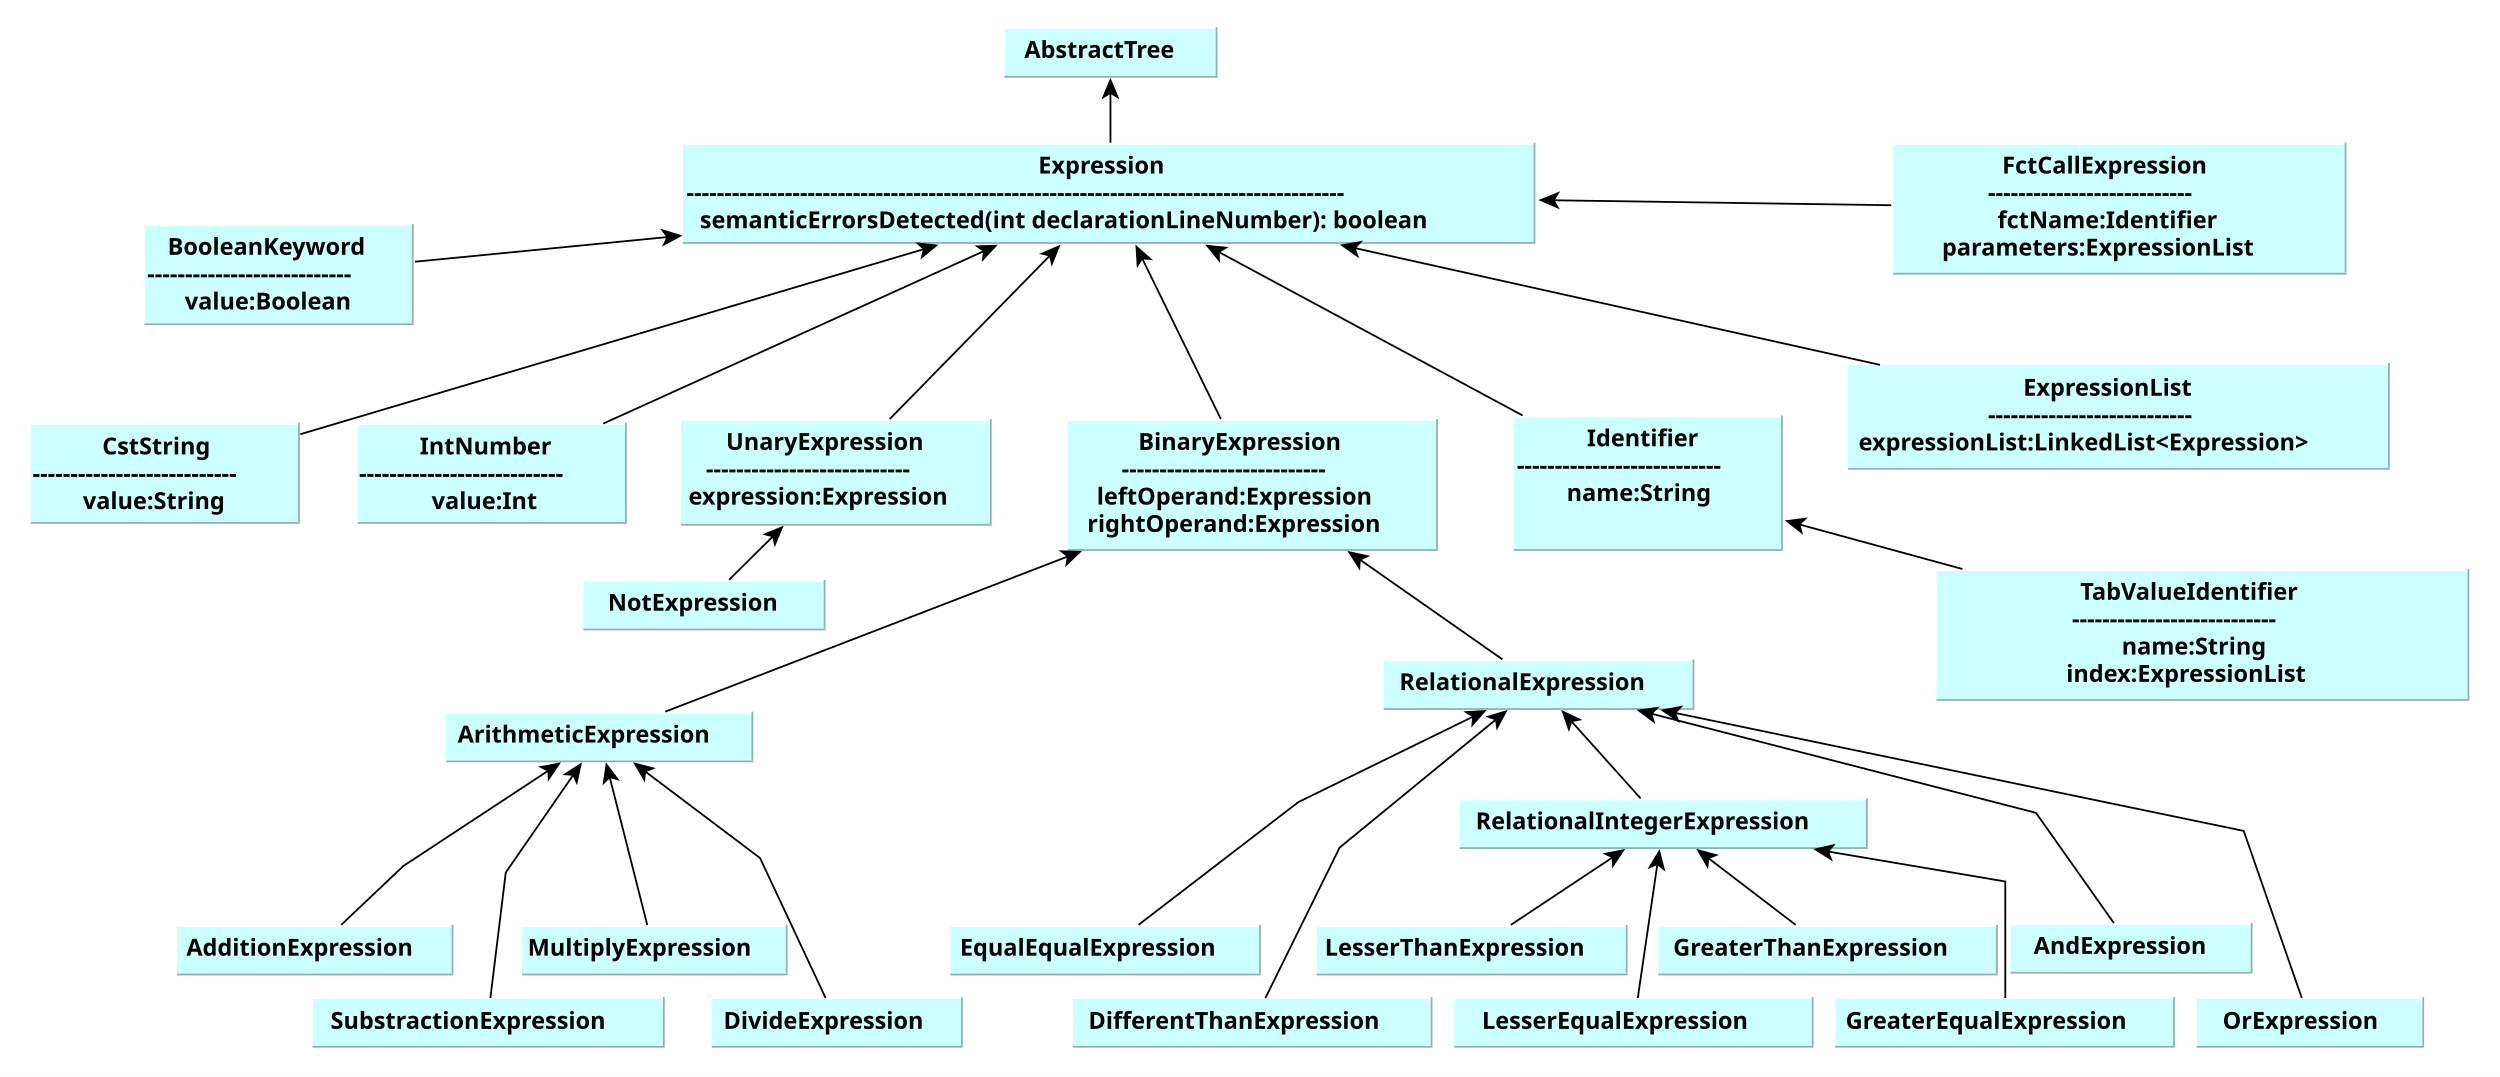
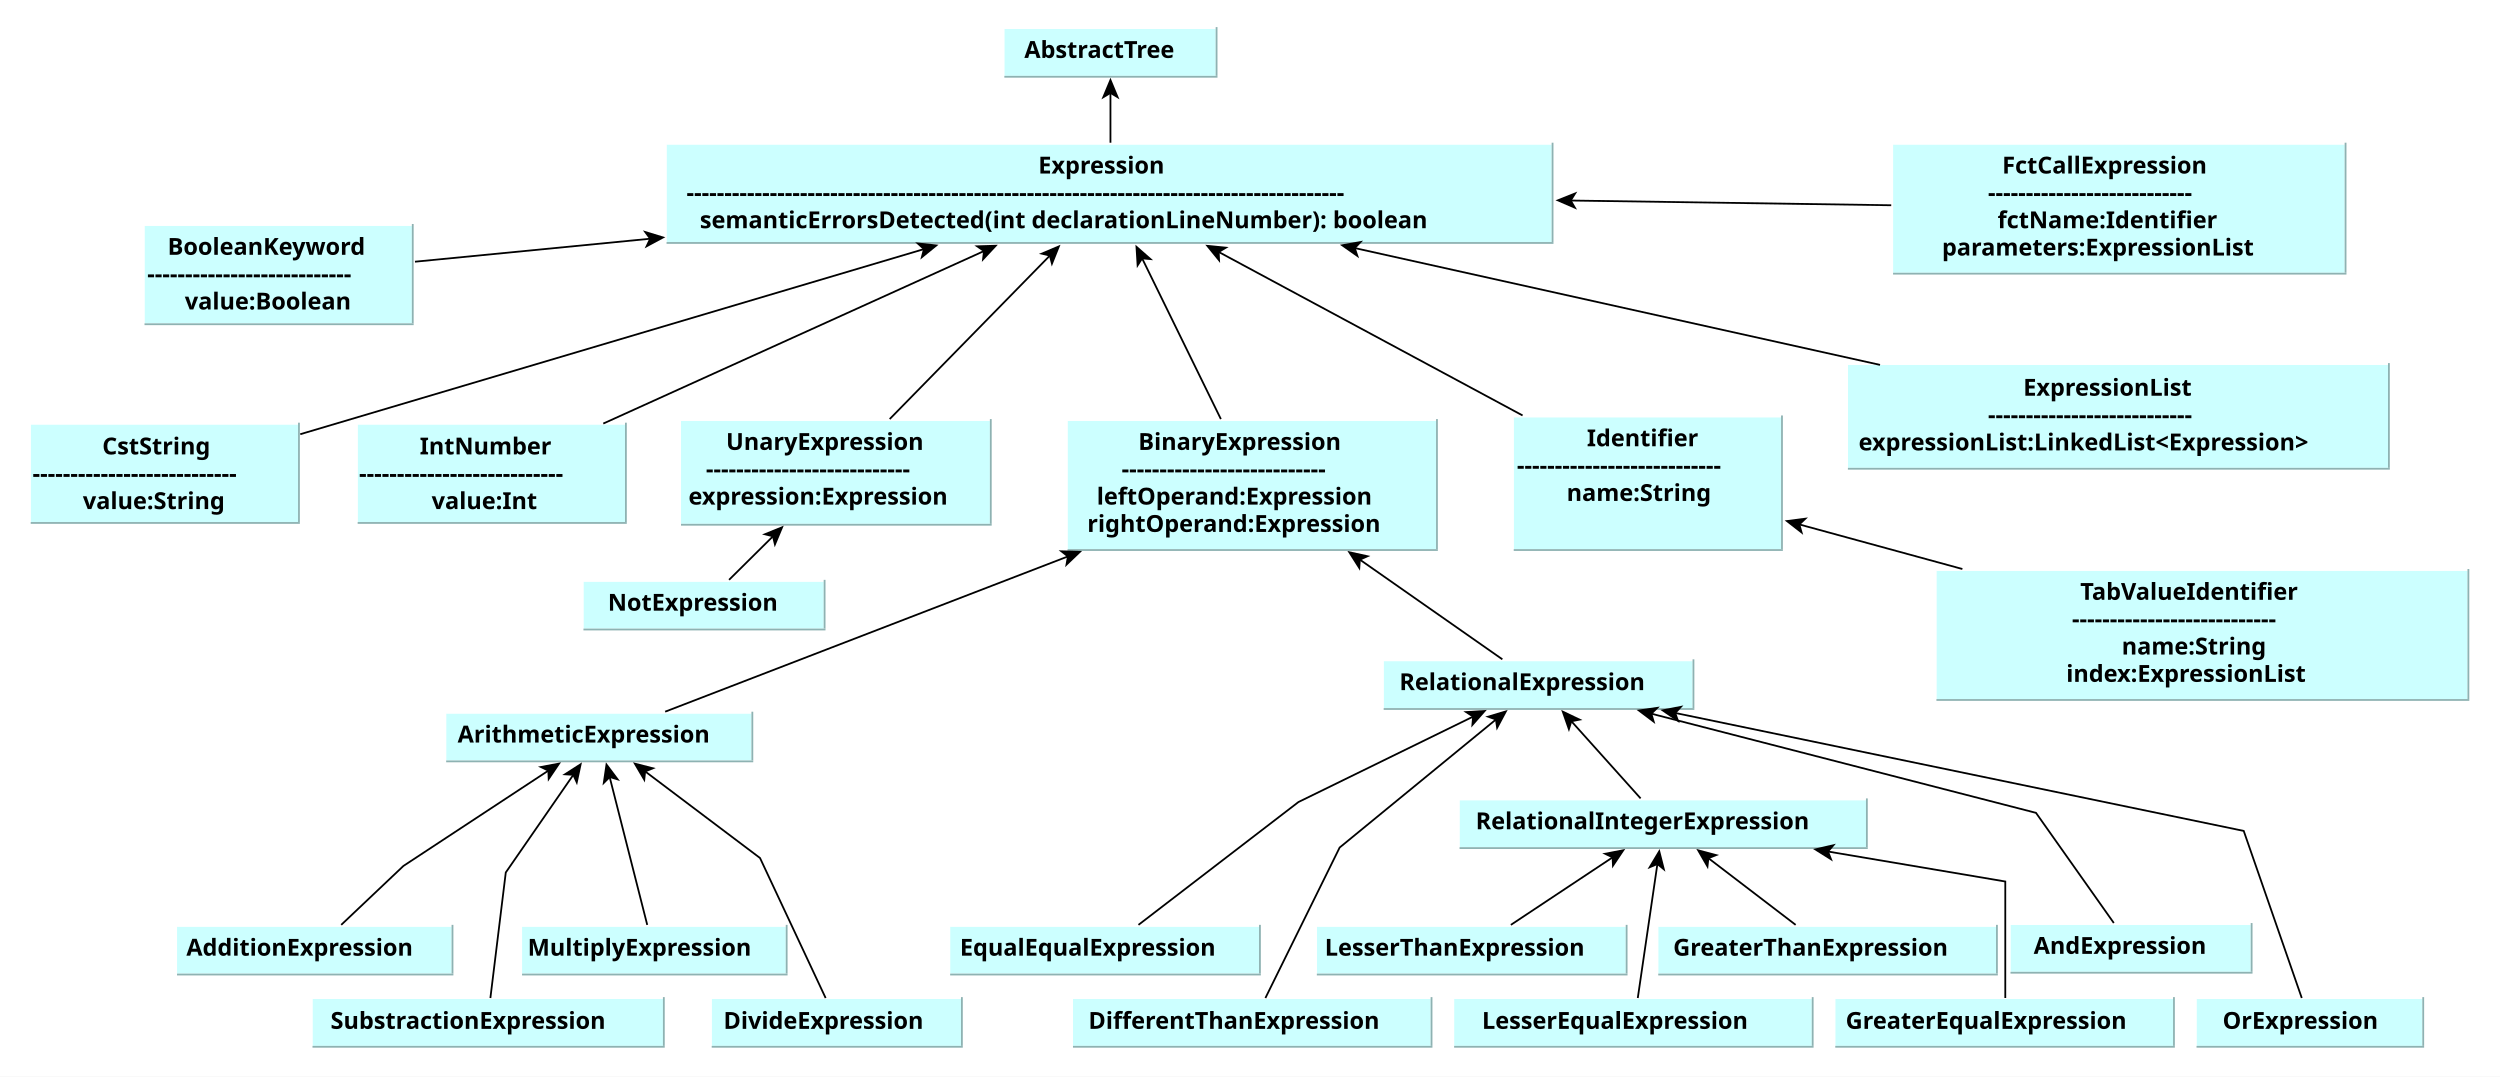
<svg xmlns="http://www.w3.org/2000/svg" fill-opacity="1" color-rendering="auto" color-interpolation="auto" text-rendering="auto" stroke="black" stroke-linecap="square" width="1384" stroke-miterlimit="10" shape-rendering="auto" stroke-opacity="1" fill="black" stroke-dasharray="none" font-weight="normal" stroke-width="1" height="596" font-family="'Dialog'" font-style="normal" stroke-linejoin="miter" font-size="12px" stroke-dashoffset="0" image-rendering="auto">
  <defs id="genericDefs" />
  <g>
    <defs id="defs1">
      <clipPath clipPathUnits="userSpaceOnUse" id="clipPath1">
        <path d="M0 0 L1384 0 L1384 596 L0 596 L0 0 Z" />
      </clipPath>
      <clipPath clipPathUnits="userSpaceOnUse" id="clipPath2">
        <path d="M-355 54 L1029 54 L1029 650 L-355 650 L-355 54 Z" />
      </clipPath>
      <clipPath clipPathUnits="userSpaceOnUse" id="clipPath3">
        <path d="M200 69 L200 97 L319 97 L319 69 Z" />
      </clipPath>
      <clipPath clipPathUnits="userSpaceOnUse" id="clipPath4">
-         <path d="M22 133 L22 189 L495 189 L495 133 Z" />
+         <path d="M13 133 L13 189 L505 189 L505 133 Z" />
      </clipPath>
      <clipPath clipPathUnits="userSpaceOnUse" id="clipPath5">
        <path d="M-158 288 L-158 344 L-8 344 L-8 288 Z" />
      </clipPath>
      <clipPath clipPathUnits="userSpaceOnUse" id="clipPath6">
        <path d="M-109 448 L-109 476 L62 476 L62 448 Z" />
      </clipPath>
      <clipPath clipPathUnits="userSpaceOnUse" id="clipPath7">
        <path d="M-258 566 L-258 594 L-104 594 L-104 566 Z" />
      </clipPath>
      <clipPath clipPathUnits="userSpaceOnUse" id="clipPath8">
        <path d="M-183 606 L-183 634 L13 634 L13 606 Z" />
      </clipPath>
      <clipPath clipPathUnits="userSpaceOnUse" id="clipPath9">
        <path d="M235 286 L235 359 L441 359 L441 286 Z" />
      </clipPath>
      <clipPath clipPathUnits="userSpaceOnUse" id="clipPath10">
        <path d="M482 284 L482 359 L632 359 L632 284 Z" />
      </clipPath>
      <clipPath clipPathUnits="userSpaceOnUse" id="clipPath11">
        <path d="M410 419 L410 447 L583 447 L583 419 Z" />
      </clipPath>
      <clipPath clipPathUnits="userSpaceOnUse" id="clipPath12">
        <path d="M-67 566 L-67 594 L81 594 L81 566 Z" />
      </clipPath>
      <clipPath clipPathUnits="userSpaceOnUse" id="clipPath13">
        <path d="M38 606 L38 634 L178 634 L178 606 Z" />
      </clipPath>
      <clipPath clipPathUnits="userSpaceOnUse" id="clipPath14">
        <path d="M170 566 L170 594 L343 594 L343 566 Z" />
      </clipPath>
      <clipPath clipPathUnits="userSpaceOnUse" id="clipPath15">
        <path d="M238 606 L238 634 L438 634 L438 606 Z" />
      </clipPath>
      <clipPath clipPathUnits="userSpaceOnUse" id="clipPath16">
        <path d="M373 566 L373 594 L546 594 L546 566 Z" />
      </clipPath>
      <clipPath clipPathUnits="userSpaceOnUse" id="clipPath17">
        <path d="M449 606 L449 634 L649 634 L649 606 Z" />
      </clipPath>
      <clipPath clipPathUnits="userSpaceOnUse" id="clipPath18">
        <path d="M562 566 L562 594 L751 594 L751 566 Z" />
      </clipPath>
      <clipPath clipPathUnits="userSpaceOnUse" id="clipPath19">
        <path d="M660 606 L660 634 L849 634 L849 606 Z" />
      </clipPath>
      <clipPath clipPathUnits="userSpaceOnUse" id="clipPath20">
        <path d="M21 286 L21 345 L194 345 L194 286 Z" />
      </clipPath>
      <clipPath clipPathUnits="userSpaceOnUse" id="clipPath21">
        <path d="M-33 375 L-33 403 L102 403 L102 375 Z" />
      </clipPath>
      <clipPath clipPathUnits="userSpaceOnUse" id="clipPath22">
        <path d="M757 565 L757 593 L892 593 L892 565 Z" />
      </clipPath>
      <clipPath clipPathUnits="userSpaceOnUse" id="clipPath23">
        <path d="M860 606 L860 634 L987 634 L987 606 Z" />
      </clipPath>
      <clipPath clipPathUnits="userSpaceOnUse" id="clipPath24">
        <path d="M-339 288 L-339 344 L-189 344 L-189 288 Z" />
      </clipPath>
      <clipPath clipPathUnits="userSpaceOnUse" id="clipPath25">
        <path d="M716 369 L716 442 L1012 442 L1012 369 Z" />
      </clipPath>
      <clipPath clipPathUnits="userSpaceOnUse" id="clipPath26">
        <path d="M667 255 L667 314 L968 314 L968 255 Z" />
      </clipPath>
      <clipPath clipPathUnits="userSpaceOnUse" id="clipPath27">
        <path d="M-276 178 L-276 234 L-126 234 L-126 178 Z" />
      </clipPath>
      <clipPath clipPathUnits="userSpaceOnUse" id="clipPath28">
        <path d="M692 133 L692 206 L944 206 L944 133 Z" />
      </clipPath>
      <clipPath clipPathUnits="userSpaceOnUse" id="clipPath29">
        <path d="M452 496 L452 524 L679 524 L679 496 Z" />
      </clipPath>
    </defs>
    <g fill="white" text-rendering="geometricPrecision" shape-rendering="geometricPrecision" transform="translate(355,-54)" stroke="white">
      <rect x="-355" width="1384" height="596" y="54" clip-path="url(#clipPath2)" stroke="none" />
    </g>
    <g fill="rgb(204,255,255)" text-rendering="geometricPrecision" shape-rendering="geometricPrecision" transform="matrix(1,0,0,1,355,-54)" stroke="rgb(204,255,255)">
      <rect x="201" width="117" height="26" y="70" clip-path="url(#clipPath2)" stroke="none" />
      <rect x="200" y="69" clip-path="url(#clipPath2)" fill="white" width="1" height="28" stroke="none" />
      <rect x="201" y="69" clip-path="url(#clipPath2)" fill="white" width="117" height="1" stroke="none" />
      <rect x="201" y="96" clip-path="url(#clipPath2)" fill="rgb(142,178,178)" width="118" height="1" stroke="none" />
      <rect x="318" y="69" clip-path="url(#clipPath2)" fill="rgb(142,178,178)" width="1" height="27" stroke="none" />
    </g>
    <g font-size="13px" stroke-linecap="butt" transform="matrix(1,0,0,1,355,-54)" text-rendering="geometricPrecision" font-family="sans-serif" shape-rendering="geometricPrecision" font-weight="bold" stroke-miterlimit="1.45">
      <text x="212.082" xml:space="preserve" y="86.067" clip-path="url(#clipPath3)" stroke="none">AbstractTree</text>
    </g>
    <g fill="rgb(204,255,255)" text-rendering="geometricPrecision" shape-rendering="geometricPrecision" transform="matrix(1,0,0,1,355,-54)" stroke="rgb(204,255,255)">
-       <rect x="23" width="471" height="54" y="134" clip-path="url(#clipPath2)" stroke="none" />
-       <rect x="22" y="133" clip-path="url(#clipPath2)" fill="white" width="1" height="56" stroke="none" />
-       <rect x="23" y="133" clip-path="url(#clipPath2)" fill="white" width="471" height="1" stroke="none" />
-       <rect x="23" y="188" clip-path="url(#clipPath2)" fill="rgb(142,178,178)" width="472" height="1" stroke="none" />
-       <rect x="494" y="133" clip-path="url(#clipPath2)" fill="rgb(142,178,178)" width="1" height="55" stroke="none" />
+       <rect x="14" width="490" height="54" y="134" clip-path="url(#clipPath2)" stroke="none" />
+       <rect x="13" y="133" clip-path="url(#clipPath2)" fill="white" width="1" height="56" stroke="none" />
+       <rect x="14" y="133" clip-path="url(#clipPath2)" fill="white" width="490" height="1" stroke="none" />
+       <rect x="14" y="188" clip-path="url(#clipPath2)" fill="rgb(142,178,178)" width="491" height="1" stroke="none" />
+       <rect x="504" y="133" clip-path="url(#clipPath2)" fill="rgb(142,178,178)" width="1" height="55" stroke="none" />
    </g>
    <g font-size="13px" stroke-linecap="butt" transform="matrix(1,0,0,1,355,-54)" text-rendering="geometricPrecision" font-family="sans-serif" shape-rendering="geometricPrecision" font-weight="bold" stroke-miterlimit="1.45">
      <text x="219.792" xml:space="preserve" y="150.067" clip-path="url(#clipPath4)" stroke="none">Expression</text>
      <text x="25.045" xml:space="preserve" y="165.2" clip-path="url(#clipPath4)" stroke="none">---------------------------------------------------------------------------------------</text>
      <text x="32.44" xml:space="preserve" y="180.333" clip-path="url(#clipPath4)" stroke="none">semanticErrorsDetected(int declarationLineNumber): boolean</text>
    </g>
    <g fill="rgb(204,255,255)" text-rendering="geometricPrecision" shape-rendering="geometricPrecision" transform="matrix(1,0,0,1,355,-54)" stroke="rgb(204,255,255)">
      <rect x="-157" width="148" height="54" y="289" clip-path="url(#clipPath2)" stroke="none" />
      <rect x="-158" y="288" clip-path="url(#clipPath2)" fill="white" width="1" height="56" stroke="none" />
      <rect x="-157" y="288" clip-path="url(#clipPath2)" fill="white" width="148" height="1" stroke="none" />
      <rect x="-157" y="343" clip-path="url(#clipPath2)" fill="rgb(142,178,178)" width="149" height="1" stroke="none" />
      <rect x="-9" y="288" clip-path="url(#clipPath2)" fill="rgb(142,178,178)" width="1" height="55" stroke="none" />
    </g>
    <g font-size="13px" stroke-linecap="butt" transform="matrix(1,0,0,1,355,-54)" text-rendering="geometricPrecision" font-family="sans-serif" shape-rendering="geometricPrecision" font-weight="bold" stroke-miterlimit="1.45">
      <text x="-122.655" xml:space="preserve" y="305.567" clip-path="url(#clipPath5)" stroke="none">IntNumber</text>
      <text x="-156.234" xml:space="preserve" y="320.7" clip-path="url(#clipPath5)" stroke="none">---------------------------</text>
      <text x="-116.035" xml:space="preserve" y="335.832" clip-path="url(#clipPath5)" stroke="none">value:Int</text>
    </g>
    <g fill="rgb(204,255,255)" text-rendering="geometricPrecision" shape-rendering="geometricPrecision" transform="matrix(1,0,0,1,355,-54)" stroke="rgb(204,255,255)">
      <rect x="-108" width="169" height="26" y="449" clip-path="url(#clipPath2)" stroke="none" />
      <rect x="-109" y="448" clip-path="url(#clipPath2)" fill="white" width="1" height="28" stroke="none" />
      <rect x="-108" y="448" clip-path="url(#clipPath2)" fill="white" width="169" height="1" stroke="none" />
      <rect x="-108" y="475" clip-path="url(#clipPath2)" fill="rgb(142,178,178)" width="170" height="1" stroke="none" />
      <rect x="61" y="448" clip-path="url(#clipPath2)" fill="rgb(142,178,178)" width="1" height="27" stroke="none" />
    </g>
    <g font-size="13px" stroke-linecap="butt" transform="matrix(1,0,0,1,355,-54)" text-rendering="geometricPrecision" font-family="sans-serif" shape-rendering="geometricPrecision" font-weight="bold" stroke-miterlimit="1.45">
      <text x="-101.652" xml:space="preserve" y="465.067" clip-path="url(#clipPath6)" stroke="none">ArithmeticExpression</text>
    </g>
    <g fill="rgb(204,255,255)" text-rendering="geometricPrecision" shape-rendering="geometricPrecision" transform="matrix(1,0,0,1,355,-54)" stroke="rgb(204,255,255)">
      <rect x="-257" width="152" height="26" y="567" clip-path="url(#clipPath2)" stroke="none" />
      <rect x="-258" y="566" clip-path="url(#clipPath2)" fill="white" width="1" height="28" stroke="none" />
      <rect x="-257" y="566" clip-path="url(#clipPath2)" fill="white" width="152" height="1" stroke="none" />
      <rect x="-257" y="593" clip-path="url(#clipPath2)" fill="rgb(142,178,178)" width="153" height="1" stroke="none" />
      <rect x="-105" y="566" clip-path="url(#clipPath2)" fill="rgb(142,178,178)" width="1" height="27" stroke="none" />
    </g>
    <g font-size="13px" stroke-linecap="butt" transform="matrix(1,0,0,1,355,-54)" text-rendering="geometricPrecision" font-family="sans-serif" shape-rendering="geometricPrecision" font-weight="bold" stroke-miterlimit="1.45">
      <text x="-251.831" xml:space="preserve" y="583.067" clip-path="url(#clipPath7)" stroke="none">AdditionExpression</text>
    </g>
    <g fill="rgb(204,255,255)" text-rendering="geometricPrecision" shape-rendering="geometricPrecision" transform="matrix(1,0,0,1,355,-54)" stroke="rgb(204,255,255)">
      <rect x="-182" width="194" height="26" y="607" clip-path="url(#clipPath2)" stroke="none" />
      <rect x="-183" y="606" clip-path="url(#clipPath2)" fill="white" width="1" height="28" stroke="none" />
      <rect x="-182" y="606" clip-path="url(#clipPath2)" fill="white" width="194" height="1" stroke="none" />
      <rect x="-182" y="633" clip-path="url(#clipPath2)" fill="rgb(142,178,178)" width="195" height="1" stroke="none" />
      <rect x="12" y="606" clip-path="url(#clipPath2)" fill="rgb(142,178,178)" width="1" height="27" stroke="none" />
    </g>
    <g font-size="13px" stroke-linecap="butt" transform="matrix(1,0,0,1,355,-54)" text-rendering="geometricPrecision" font-family="sans-serif" shape-rendering="geometricPrecision" font-weight="bold" stroke-miterlimit="1.45">
      <text x="-172.009" xml:space="preserve" y="623.567" clip-path="url(#clipPath8)" stroke="none">SubstractionExpression</text>
    </g>
    <g fill="rgb(204,255,255)" text-rendering="geometricPrecision" shape-rendering="geometricPrecision" transform="matrix(1,0,0,1,355,-54)" stroke="rgb(204,255,255)">
      <rect x="236" width="204" height="71" y="287" clip-path="url(#clipPath2)" stroke="none" />
      <rect x="235" y="286" clip-path="url(#clipPath2)" fill="white" width="1" height="73" stroke="none" />
      <rect x="236" y="286" clip-path="url(#clipPath2)" fill="white" width="204" height="1" stroke="none" />
      <rect x="236" y="358" clip-path="url(#clipPath2)" fill="rgb(142,178,178)" width="205" height="1" stroke="none" />
      <rect x="440" y="286" clip-path="url(#clipPath2)" fill="rgb(142,178,178)" width="1" height="72" stroke="none" />
    </g>
    <g font-size="13px" stroke-linecap="butt" transform="matrix(1,0,0,1,355,-54)" text-rendering="geometricPrecision" font-family="sans-serif" shape-rendering="geometricPrecision" font-weight="bold" stroke-miterlimit="1.45">
      <text x="275.153" xml:space="preserve" y="303.067" clip-path="url(#clipPath9)" stroke="none">BinaryExpression</text>
      <text x="265.911" xml:space="preserve" y="318.2" clip-path="url(#clipPath9)" stroke="none">---------------------------</text>
      <text x="252.162" xml:space="preserve" y="333.332" clip-path="url(#clipPath9)" stroke="none">leftOperand:Expression</text>
      <text x="246.912" xml:space="preserve" y="348.465" clip-path="url(#clipPath9)" stroke="none">rightOperand:Expression</text>
    </g>
    <g fill="rgb(204,255,255)" text-rendering="geometricPrecision" shape-rendering="geometricPrecision" transform="matrix(1,0,0,1,355,-54)" stroke="rgb(204,255,255)">
      <rect x="483" width="148" height="73" y="285" clip-path="url(#clipPath2)" stroke="none" />
      <rect x="482" y="284" clip-path="url(#clipPath2)" fill="white" width="1" height="75" stroke="none" />
      <rect x="483" y="284" clip-path="url(#clipPath2)" fill="white" width="148" height="1" stroke="none" />
      <rect x="483" y="358" clip-path="url(#clipPath2)" fill="rgb(142,178,178)" width="149" height="1" stroke="none" />
      <rect x="631" y="284" clip-path="url(#clipPath2)" fill="rgb(142,178,178)" width="1" height="74" stroke="none" />
    </g>
    <g font-size="13px" stroke-linecap="butt" transform="matrix(1,0,0,1,355,-54)" text-rendering="geometricPrecision" font-family="sans-serif" shape-rendering="geometricPrecision" font-weight="bold" stroke-miterlimit="1.45">
      <text x="523.483" xml:space="preserve" y="301.067" clip-path="url(#clipPath10)" stroke="none">Identifier</text>
      <text x="484.756" xml:space="preserve" y="316.2" clip-path="url(#clipPath10)" stroke="none">---------------------------</text>
      <text x="512.298" xml:space="preserve" y="331.332" clip-path="url(#clipPath10)" stroke="none">name:String</text>
    </g>
    <g fill="rgb(204,255,255)" text-rendering="geometricPrecision" shape-rendering="geometricPrecision" transform="matrix(1,0,0,1,355,-54)" stroke="rgb(204,255,255)">
      <rect x="411" width="171" height="26" y="420" clip-path="url(#clipPath2)" stroke="none" />
      <rect x="410" y="419" clip-path="url(#clipPath2)" fill="white" width="1" height="28" stroke="none" />
      <rect x="411" y="419" clip-path="url(#clipPath2)" fill="white" width="171" height="1" stroke="none" />
      <rect x="411" y="446" clip-path="url(#clipPath2)" fill="rgb(142,178,178)" width="172" height="1" stroke="none" />
      <rect x="582" y="419" clip-path="url(#clipPath2)" fill="rgb(142,178,178)" width="1" height="27" stroke="none" />
    </g>
    <g font-size="13px" stroke-linecap="butt" transform="matrix(1,0,0,1,355,-54)" text-rendering="geometricPrecision" font-family="sans-serif" shape-rendering="geometricPrecision" font-weight="bold" stroke-miterlimit="1.45">
      <text x="419.696" xml:space="preserve" y="436.067" clip-path="url(#clipPath11)" stroke="none">RelationalExpression</text>
    </g>
    <g fill="rgb(204,255,255)" text-rendering="geometricPrecision" shape-rendering="geometricPrecision" transform="matrix(1,0,0,1,355,-54)" stroke="rgb(204,255,255)">
      <rect x="-66" width="146" height="26" y="567" clip-path="url(#clipPath2)" stroke="none" />
      <rect x="-67" y="566" clip-path="url(#clipPath2)" fill="white" width="1" height="28" stroke="none" />
      <rect x="-66" y="566" clip-path="url(#clipPath2)" fill="white" width="146" height="1" stroke="none" />
      <rect x="-66" y="593" clip-path="url(#clipPath2)" fill="rgb(142,178,178)" width="147" height="1" stroke="none" />
      <rect x="80" y="566" clip-path="url(#clipPath2)" fill="rgb(142,178,178)" width="1" height="27" stroke="none" />
    </g>
    <g font-size="13px" stroke-linecap="butt" transform="matrix(1,0,0,1,355,-54)" text-rendering="geometricPrecision" font-family="sans-serif" shape-rendering="geometricPrecision" font-weight="bold" stroke-miterlimit="1.45">
      <text x="-62.868" xml:space="preserve" y="583.067" clip-path="url(#clipPath12)" stroke="none">MultiplyExpression</text>
    </g>
    <g fill="rgb(204,255,255)" text-rendering="geometricPrecision" shape-rendering="geometricPrecision" transform="matrix(1,0,0,1,355,-54)" stroke="rgb(204,255,255)">
      <rect x="39" width="138" height="26" y="607" clip-path="url(#clipPath2)" stroke="none" />
      <rect x="38" y="606" clip-path="url(#clipPath2)" fill="white" width="1" height="28" stroke="none" />
      <rect x="39" y="606" clip-path="url(#clipPath2)" fill="white" width="138" height="1" stroke="none" />
      <rect x="39" y="633" clip-path="url(#clipPath2)" fill="rgb(142,178,178)" width="139" height="1" stroke="none" />
      <rect x="177" y="606" clip-path="url(#clipPath2)" fill="rgb(142,178,178)" width="1" height="27" stroke="none" />
    </g>
    <g font-size="13px" stroke-linecap="butt" transform="matrix(1,0,0,1,355,-54)" text-rendering="geometricPrecision" font-family="sans-serif" shape-rendering="geometricPrecision" font-weight="bold" stroke-miterlimit="1.45">
      <text x="45.522" xml:space="preserve" y="623.567" clip-path="url(#clipPath13)" stroke="none">DivideExpression</text>
    </g>
    <g fill="rgb(204,255,255)" text-rendering="geometricPrecision" shape-rendering="geometricPrecision" transform="matrix(1,0,0,1,355,-54)" stroke="rgb(204,255,255)">
      <rect x="171" width="171" height="26" y="567" clip-path="url(#clipPath2)" stroke="none" />
      <rect x="170" y="566" clip-path="url(#clipPath2)" fill="white" width="1" height="28" stroke="none" />
      <rect x="171" y="566" clip-path="url(#clipPath2)" fill="white" width="171" height="1" stroke="none" />
      <rect x="171" y="593" clip-path="url(#clipPath2)" fill="rgb(142,178,178)" width="172" height="1" stroke="none" />
      <rect x="342" y="566" clip-path="url(#clipPath2)" fill="rgb(142,178,178)" width="1" height="27" stroke="none" />
    </g>
    <g font-size="13px" stroke-linecap="butt" transform="matrix(1,0,0,1,355,-54)" text-rendering="geometricPrecision" font-family="sans-serif" shape-rendering="geometricPrecision" font-weight="bold" stroke-miterlimit="1.45">
      <text x="176.397" xml:space="preserve" y="583.067" clip-path="url(#clipPath14)" stroke="none">EqualEqualExpression</text>
    </g>
    <g fill="rgb(204,255,255)" text-rendering="geometricPrecision" shape-rendering="geometricPrecision" transform="matrix(1,0,0,1,355,-54)" stroke="rgb(204,255,255)">
      <rect x="239" width="198" height="26" y="607" clip-path="url(#clipPath2)" stroke="none" />
      <rect x="238" y="606" clip-path="url(#clipPath2)" fill="white" width="1" height="28" stroke="none" />
      <rect x="239" y="606" clip-path="url(#clipPath2)" fill="white" width="198" height="1" stroke="none" />
      <rect x="239" y="633" clip-path="url(#clipPath2)" fill="rgb(142,178,178)" width="199" height="1" stroke="none" />
      <rect x="437" y="606" clip-path="url(#clipPath2)" fill="rgb(142,178,178)" width="1" height="27" stroke="none" />
    </g>
    <g font-size="13px" stroke-linecap="butt" transform="matrix(1,0,0,1,355,-54)" text-rendering="geometricPrecision" font-family="sans-serif" shape-rendering="geometricPrecision" font-weight="bold" stroke-miterlimit="1.45">
      <text x="247.555" xml:space="preserve" y="623.567" clip-path="url(#clipPath15)" stroke="none">DifferentThanExpression</text>
    </g>
    <g fill="rgb(204,255,255)" text-rendering="geometricPrecision" shape-rendering="geometricPrecision" transform="matrix(1,0,0,1,355,-54)" stroke="rgb(204,255,255)">
      <rect x="374" width="171" height="26" y="567" clip-path="url(#clipPath2)" stroke="none" />
      <rect x="373" y="566" clip-path="url(#clipPath2)" fill="white" width="1" height="28" stroke="none" />
      <rect x="374" y="566" clip-path="url(#clipPath2)" fill="white" width="171" height="1" stroke="none" />
      <rect x="374" y="593" clip-path="url(#clipPath2)" fill="rgb(142,178,178)" width="172" height="1" stroke="none" />
      <rect x="545" y="566" clip-path="url(#clipPath2)" fill="rgb(142,178,178)" width="1" height="27" stroke="none" />
    </g>
    <g font-size="13px" stroke-linecap="butt" transform="matrix(1,0,0,1,355,-54)" text-rendering="geometricPrecision" font-family="sans-serif" shape-rendering="geometricPrecision" font-weight="bold" stroke-miterlimit="1.45">
      <text x="378.389" xml:space="preserve" y="583.067" clip-path="url(#clipPath16)" stroke="none">LesserThanExpression</text>
    </g>
    <g fill="rgb(204,255,255)" text-rendering="geometricPrecision" shape-rendering="geometricPrecision" transform="matrix(1,0,0,1,355,-54)" stroke="rgb(204,255,255)">
      <rect x="450" width="198" height="26" y="607" clip-path="url(#clipPath2)" stroke="none" />
      <rect x="449" y="606" clip-path="url(#clipPath2)" fill="white" width="1" height="28" stroke="none" />
      <rect x="450" y="606" clip-path="url(#clipPath2)" fill="white" width="198" height="1" stroke="none" />
      <rect x="450" y="633" clip-path="url(#clipPath2)" fill="rgb(142,178,178)" width="199" height="1" stroke="none" />
      <rect x="648" y="606" clip-path="url(#clipPath2)" fill="rgb(142,178,178)" width="1" height="27" stroke="none" />
    </g>
    <g font-size="13px" stroke-linecap="butt" transform="matrix(1,0,0,1,355,-54)" text-rendering="geometricPrecision" font-family="sans-serif" shape-rendering="geometricPrecision" font-weight="bold" stroke-miterlimit="1.45">
      <text x="465.43" xml:space="preserve" y="623.567" clip-path="url(#clipPath17)" stroke="none">LesserEqualExpression</text>
    </g>
    <g fill="rgb(204,255,255)" text-rendering="geometricPrecision" shape-rendering="geometricPrecision" transform="matrix(1,0,0,1,355,-54)" stroke="rgb(204,255,255)">
      <rect x="563" width="187" height="26" y="567" clip-path="url(#clipPath2)" stroke="none" />
      <rect x="562" y="566" clip-path="url(#clipPath2)" fill="white" width="1" height="28" stroke="none" />
      <rect x="563" y="566" clip-path="url(#clipPath2)" fill="white" width="187" height="1" stroke="none" />
      <rect x="563" y="593" clip-path="url(#clipPath2)" fill="rgb(142,178,178)" width="188" height="1" stroke="none" />
      <rect x="750" y="566" clip-path="url(#clipPath2)" fill="rgb(142,178,178)" width="1" height="27" stroke="none" />
    </g>
    <g font-size="13px" stroke-linecap="butt" transform="matrix(1,0,0,1,355,-54)" text-rendering="geometricPrecision" font-family="sans-serif" shape-rendering="geometricPrecision" font-weight="bold" stroke-miterlimit="1.45">
      <text x="571.285" xml:space="preserve" y="583.067" clip-path="url(#clipPath18)" stroke="none">GreaterThanExpression</text>
    </g>
    <g fill="rgb(204,255,255)" text-rendering="geometricPrecision" shape-rendering="geometricPrecision" transform="matrix(1,0,0,1,355,-54)" stroke="rgb(204,255,255)">
      <rect x="661" width="187" height="26" y="607" clip-path="url(#clipPath2)" stroke="none" />
      <rect x="660" y="606" clip-path="url(#clipPath2)" fill="white" width="1" height="28" stroke="none" />
      <rect x="661" y="606" clip-path="url(#clipPath2)" fill="white" width="187" height="1" stroke="none" />
      <rect x="661" y="633" clip-path="url(#clipPath2)" fill="rgb(142,178,178)" width="188" height="1" stroke="none" />
      <rect x="848" y="606" clip-path="url(#clipPath2)" fill="rgb(142,178,178)" width="1" height="27" stroke="none" />
    </g>
    <g font-size="13px" stroke-linecap="butt" transform="matrix(1,0,0,1,355,-54)" text-rendering="geometricPrecision" font-family="sans-serif" shape-rendering="geometricPrecision" font-weight="bold" stroke-miterlimit="1.45">
      <text x="666.775" xml:space="preserve" y="623.567" clip-path="url(#clipPath19)" stroke="none">GreaterEqualExpression</text>
    </g>
    <g fill="rgb(204,255,255)" text-rendering="geometricPrecision" shape-rendering="geometricPrecision" transform="matrix(1,0,0,1,355,-54)" stroke="rgb(204,255,255)">
      <rect x="22" width="171" height="57" y="287" clip-path="url(#clipPath2)" stroke="none" />
      <rect x="21" y="286" clip-path="url(#clipPath2)" fill="white" width="1" height="59" stroke="none" />
      <rect x="22" y="286" clip-path="url(#clipPath2)" fill="white" width="171" height="1" stroke="none" />
      <rect x="22" y="344" clip-path="url(#clipPath2)" fill="rgb(142,178,178)" width="172" height="1" stroke="none" />
      <rect x="193" y="286" clip-path="url(#clipPath2)" fill="rgb(142,178,178)" width="1" height="58" stroke="none" />
    </g>
    <g font-size="13px" stroke-linecap="butt" transform="matrix(1,0,0,1,355,-54)" text-rendering="geometricPrecision" font-family="sans-serif" shape-rendering="geometricPrecision" font-weight="bold" stroke-miterlimit="1.45">
      <text x="46.937" xml:space="preserve" y="303.067" clip-path="url(#clipPath20)" stroke="none">UnaryExpression</text>
      <text x="35.791" xml:space="preserve" y="318.2" clip-path="url(#clipPath20)" stroke="none">---------------------------</text>
      <text x="26.145" xml:space="preserve" y="333.332" clip-path="url(#clipPath20)" stroke="none">expression:Expression</text>
    </g>
    <g fill="rgb(204,255,255)" text-rendering="geometricPrecision" shape-rendering="geometricPrecision" transform="matrix(1,0,0,1,355,-54)" stroke="rgb(204,255,255)">
      <rect x="-32" width="133" height="26" y="376" clip-path="url(#clipPath2)" stroke="none" />
      <rect x="-33" y="375" clip-path="url(#clipPath2)" fill="white" width="1" height="28" stroke="none" />
      <rect x="-32" y="375" clip-path="url(#clipPath2)" fill="white" width="133" height="1" stroke="none" />
      <rect x="-32" y="402" clip-path="url(#clipPath2)" fill="rgb(142,178,178)" width="134" height="1" stroke="none" />
      <rect x="101" y="375" clip-path="url(#clipPath2)" fill="rgb(142,178,178)" width="1" height="27" stroke="none" />
    </g>
    <g font-size="13px" stroke-linecap="butt" transform="matrix(1,0,0,1,355,-54)" text-rendering="geometricPrecision" font-family="sans-serif" shape-rendering="geometricPrecision" font-weight="bold" stroke-miterlimit="1.45">
      <text x="-18.496" xml:space="preserve" y="392.067" clip-path="url(#clipPath21)" stroke="none">NotExpression</text>
    </g>
    <g fill="rgb(204,255,255)" text-rendering="geometricPrecision" shape-rendering="geometricPrecision" transform="matrix(1,0,0,1,355,-54)" stroke="rgb(204,255,255)">
      <rect x="758" width="133" height="26" y="566" clip-path="url(#clipPath2)" stroke="none" />
      <rect x="757" y="565" clip-path="url(#clipPath2)" fill="white" width="1" height="28" stroke="none" />
      <rect x="758" y="565" clip-path="url(#clipPath2)" fill="white" width="133" height="1" stroke="none" />
      <rect x="758" y="592" clip-path="url(#clipPath2)" fill="rgb(142,178,178)" width="134" height="1" stroke="none" />
      <rect x="891" y="565" clip-path="url(#clipPath2)" fill="rgb(142,178,178)" width="1" height="27" stroke="none" />
    </g>
    <g font-size="13px" stroke-linecap="butt" transform="matrix(1,0,0,1,355,-54)" text-rendering="geometricPrecision" font-family="sans-serif" shape-rendering="geometricPrecision" font-weight="bold" stroke-miterlimit="1.45">
      <text x="770.856" xml:space="preserve" y="582.067" clip-path="url(#clipPath22)" stroke="none">AndExpression</text>
    </g>
    <g fill="rgb(204,255,255)" text-rendering="geometricPrecision" shape-rendering="geometricPrecision" transform="matrix(1,0,0,1,355,-54)" stroke="rgb(204,255,255)">
      <rect x="861" width="125" height="26" y="607" clip-path="url(#clipPath2)" stroke="none" />
      <rect x="860" y="606" clip-path="url(#clipPath2)" fill="white" width="1" height="28" stroke="none" />
      <rect x="861" y="606" clip-path="url(#clipPath2)" fill="white" width="125" height="1" stroke="none" />
      <rect x="861" y="633" clip-path="url(#clipPath2)" fill="rgb(142,178,178)" width="126" height="1" stroke="none" />
      <rect x="986" y="606" clip-path="url(#clipPath2)" fill="rgb(142,178,178)" width="1" height="27" stroke="none" />
    </g>
    <g font-size="13px" stroke-linecap="butt" transform="matrix(1,0,0,1,355,-54)" text-rendering="geometricPrecision" font-family="sans-serif" shape-rendering="geometricPrecision" font-weight="bold" stroke-miterlimit="1.45">
      <text x="875.435" xml:space="preserve" y="623.567" clip-path="url(#clipPath23)" stroke="none">OrExpression</text>
    </g>
    <g fill="rgb(204,255,255)" text-rendering="geometricPrecision" shape-rendering="geometricPrecision" transform="matrix(1,0,0,1,355,-54)" stroke="rgb(204,255,255)">
      <rect x="-338" width="148" height="54" y="289" clip-path="url(#clipPath2)" stroke="none" />
      <rect x="-339" y="288" clip-path="url(#clipPath2)" fill="white" width="1" height="56" stroke="none" />
      <rect x="-338" y="288" clip-path="url(#clipPath2)" fill="white" width="148" height="1" stroke="none" />
      <rect x="-338" y="343" clip-path="url(#clipPath2)" fill="rgb(142,178,178)" width="149" height="1" stroke="none" />
      <rect x="-190" y="288" clip-path="url(#clipPath2)" fill="rgb(142,178,178)" width="1" height="55" stroke="none" />
    </g>
    <g font-size="13px" stroke-linecap="butt" transform="matrix(1,0,0,1,355,-54)" text-rendering="geometricPrecision" font-family="sans-serif" shape-rendering="geometricPrecision" font-weight="bold" stroke-miterlimit="1.45">
      <text x="-298.394" xml:space="preserve" y="305.567" clip-path="url(#clipPath24)" stroke="none">CstString</text>
      <text x="-336.984" xml:space="preserve" y="320.7" clip-path="url(#clipPath24)" stroke="none">---------------------------</text>
      <text x="-309.134" xml:space="preserve" y="335.832" clip-path="url(#clipPath24)" stroke="none">value:String</text>
    </g>
    <g fill="rgb(204,255,255)" text-rendering="geometricPrecision" shape-rendering="geometricPrecision" transform="matrix(1,0,0,1,355,-54)" stroke="rgb(204,255,255)">
      <rect x="717" width="294" height="71" y="370" clip-path="url(#clipPath2)" stroke="none" />
      <rect x="716" y="369" clip-path="url(#clipPath2)" fill="white" width="1" height="73" stroke="none" />
      <rect x="717" y="369" clip-path="url(#clipPath2)" fill="white" width="294" height="1" stroke="none" />
      <rect x="717" y="441" clip-path="url(#clipPath2)" fill="rgb(142,178,178)" width="295" height="1" stroke="none" />
      <rect x="1011" y="369" clip-path="url(#clipPath2)" fill="rgb(142,178,178)" width="1" height="72" stroke="none" />
    </g>
    <g font-size="13px" stroke-linecap="butt" transform="matrix(1,0,0,1,355,-54)" text-rendering="geometricPrecision" font-family="sans-serif" shape-rendering="geometricPrecision" font-weight="bold" stroke-miterlimit="1.45">
      <text x="796.609" xml:space="preserve" y="386.067" clip-path="url(#clipPath25)" stroke="none">TabValueIdentifier</text>
      <text x="792.036" xml:space="preserve" y="401.2" clip-path="url(#clipPath25)" stroke="none">---------------------------</text>
      <text x="819.578" xml:space="preserve" y="416.332" clip-path="url(#clipPath25)" stroke="none">name:String</text>
      <text x="788.862" xml:space="preserve" y="431.465" clip-path="url(#clipPath25)" stroke="none">index:ExpressionList</text>
    </g>
    <g fill="rgb(204,255,255)" text-rendering="geometricPrecision" shape-rendering="geometricPrecision" transform="matrix(1,0,0,1,355,-54)" stroke="rgb(204,255,255)">
      <rect x="668" width="299" height="57" y="256" clip-path="url(#clipPath2)" stroke="none" />
      <rect x="667" y="255" clip-path="url(#clipPath2)" fill="white" width="1" height="59" stroke="none" />
      <rect x="668" y="255" clip-path="url(#clipPath2)" fill="white" width="299" height="1" stroke="none" />
      <rect x="668" y="313" clip-path="url(#clipPath2)" fill="rgb(142,178,178)" width="300" height="1" stroke="none" />
      <rect x="967" y="255" clip-path="url(#clipPath2)" fill="rgb(142,178,178)" width="1" height="58" stroke="none" />
    </g>
    <g font-size="13px" stroke-linecap="butt" transform="matrix(1,0,0,1,355,-54)" text-rendering="geometricPrecision" font-family="sans-serif" shape-rendering="geometricPrecision" font-weight="bold" stroke-miterlimit="1.45">
      <text x="765.071" xml:space="preserve" y="273.067" clip-path="url(#clipPath26)" stroke="none">ExpressionList</text>
      <text x="745.536" xml:space="preserve" y="288.2" clip-path="url(#clipPath26)" stroke="none">---------------------------</text>
      <text x="673.925" xml:space="preserve" y="303.332" clip-path="url(#clipPath26)" stroke="none">expressionList:LinkedList&lt;Expression&gt;</text>
    </g>
    <g fill="rgb(204,255,255)" text-rendering="geometricPrecision" shape-rendering="geometricPrecision" transform="matrix(1,0,0,1,355,-54)" stroke="rgb(204,255,255)">
      <rect x="-275" width="148" height="54" y="179" clip-path="url(#clipPath2)" stroke="none" />
      <rect x="-276" y="178" clip-path="url(#clipPath2)" fill="white" width="1" height="56" stroke="none" />
      <rect x="-275" y="178" clip-path="url(#clipPath2)" fill="white" width="148" height="1" stroke="none" />
      <rect x="-275" y="233" clip-path="url(#clipPath2)" fill="rgb(142,178,178)" width="149" height="1" stroke="none" />
      <rect x="-127" y="178" clip-path="url(#clipPath2)" fill="rgb(142,178,178)" width="1" height="55" stroke="none" />
    </g>
    <g font-size="13px" stroke-linecap="butt" transform="matrix(1,0,0,1,355,-54)" text-rendering="geometricPrecision" font-family="sans-serif" shape-rendering="geometricPrecision" font-weight="bold" stroke-miterlimit="1.45">
      <text x="-262.212" xml:space="preserve" y="195.067" clip-path="url(#clipPath27)" stroke="none">BooleanKeyword</text>
      <text x="-273.504" xml:space="preserve" y="210.2" clip-path="url(#clipPath27)" stroke="none">---------------------------</text>
      <text x="-252.687" xml:space="preserve" y="225.333" clip-path="url(#clipPath27)" stroke="none">value:Boolean</text>
    </g>
    <g fill="rgb(204,255,255)" text-rendering="geometricPrecision" shape-rendering="geometricPrecision" transform="matrix(1,0,0,1,355,-54)" stroke="rgb(204,255,255)">
      <rect x="693" width="250" height="71" y="134" clip-path="url(#clipPath2)" stroke="none" />
      <rect x="692" y="133" clip-path="url(#clipPath2)" fill="white" width="1" height="73" stroke="none" />
      <rect x="693" y="133" clip-path="url(#clipPath2)" fill="white" width="250" height="1" stroke="none" />
      <rect x="693" y="205" clip-path="url(#clipPath2)" fill="rgb(142,178,178)" width="251" height="1" stroke="none" />
      <rect x="943" y="133" clip-path="url(#clipPath2)" fill="rgb(142,178,178)" width="1" height="72" stroke="none" />
    </g>
    <g font-size="13px" stroke-linecap="butt" transform="matrix(1,0,0,1,355,-54)" text-rendering="geometricPrecision" font-family="sans-serif" shape-rendering="geometricPrecision" font-weight="bold" stroke-miterlimit="1.45">
      <text x="753.404" xml:space="preserve" y="150.067" clip-path="url(#clipPath28)" stroke="none">FctCallExpression</text>
      <text x="745.536" xml:space="preserve" y="165.2" clip-path="url(#clipPath28)" stroke="none">---------------------------</text>
      <text x="750.868" xml:space="preserve" y="180.333" clip-path="url(#clipPath28)" stroke="none">fctName:Identifier</text>
      <text x="720.069" xml:space="preserve" y="195.465" clip-path="url(#clipPath28)" stroke="none">parameters:ExpressionList</text>
    </g>
    <g fill="rgb(204,255,255)" text-rendering="geometricPrecision" shape-rendering="geometricPrecision" transform="matrix(1,0,0,1,355,-54)" stroke="rgb(204,255,255)">
      <rect x="453" width="225" height="26" y="497" clip-path="url(#clipPath2)" stroke="none" />
      <rect x="452" y="496" clip-path="url(#clipPath2)" fill="white" width="1" height="28" stroke="none" />
      <rect x="453" y="496" clip-path="url(#clipPath2)" fill="white" width="225" height="1" stroke="none" />
      <rect x="453" y="523" clip-path="url(#clipPath2)" fill="rgb(142,178,178)" width="226" height="1" stroke="none" />
      <rect x="678" y="496" clip-path="url(#clipPath2)" fill="rgb(142,178,178)" width="1" height="27" stroke="none" />
    </g>
    <g font-size="13px" stroke-linecap="butt" transform="matrix(1,0,0,1,355,-54)" text-rendering="geometricPrecision" font-family="sans-serif" shape-rendering="geometricPrecision" font-weight="bold" stroke-miterlimit="1.45">
      <text x="461.943" xml:space="preserve" y="513.067" clip-path="url(#clipPath29)" stroke="none">RelationalIntegerExpression</text>
      <path fill="none" d="M259.75 133.014 L259.75 105.018" clip-path="url(#clipPath2)" />
      <path d="M259.75 97.018 L254.75 109.018 L259.75 106.018 L264.75 109.018 Z" stroke="none" clip-path="url(#clipPath2)" />
      <path fill="none" d="M-21.024 288.486 L190.119 192.804" clip-path="url(#clipPath2)" />
      <path d="M197.405 189.502 L184.411 189.901 L189.208 193.217 L188.539 199.01 Z" stroke="none" clip-path="url(#clipPath2)" />
      <path fill="none" d="M-166.101 566.001 L-131.664 533.384 L-51.087 480.39" clip-path="url(#clipPath2)" />
      <path d="M-44.404 475.995 L-57.177 478.411 L-51.923 480.94 L-51.682 486.766 Z" stroke="none" clip-path="url(#clipPath2)" />
      <path fill="none" d="M-83.525 606.515 L-75 537 L-37.377 482.605" clip-path="url(#clipPath2)" />
      <path d="M-32.826 476.026 L-43.765 483.051 L-37.946 483.428 L-35.54 488.739 Z" stroke="none" clip-path="url(#clipPath2)" />
      <path fill="none" d="M13.23 447.985 L236.594 361.88" clip-path="url(#clipPath2)" />
      <path d="M244.058 359.003 L231.063 358.654 L235.661 362.24 L234.66 367.985 Z" stroke="none" clip-path="url(#clipPath2)" />
      <path fill="none" d="M320.871 286.006 L277.102 196.669" clip-path="url(#clipPath2)" />
      <path d="M273.583 189.485 L274.372 202.461 L277.542 197.567 L283.352 198.061 Z" stroke="none" clip-path="url(#clipPath2)" />
      <path fill="none" d="M487.897 284 L319.292 193.286" clip-path="url(#clipPath2)" />
      <path d="M312.247 189.495 L320.446 199.584 L320.173 193.759 L325.184 190.778 Z" stroke="none" clip-path="url(#clipPath2)" />
      <path fill="none" d="M476.708 418.999 L397.478 363.579" clip-path="url(#clipPath2)" />
      <path d="M390.922 358.993 L397.889 369.969 L398.297 364.152 L403.621 361.774 Z" stroke="none" clip-path="url(#clipPath2)" />
      <path fill="none" d="M3.316 566.028 L-17.597 483.747" clip-path="url(#clipPath2)" />
      <path d="M-19.568 475.994 L-21.458 488.856 L-17.351 484.717 L-11.766 486.392 Z" stroke="none" clip-path="url(#clipPath2)" />
      <path fill="none" d="M102.077 606.516 L65.75 529 L1.815 480.801" clip-path="url(#clipPath2)" />
      <path d="M-4.573 475.986 L1.999 487.202 L2.613 481.403 L8.019 479.217 Z" stroke="none" clip-path="url(#clipPath2)" />
      <path fill="none" d="M275.251 566.006 L363.825 498 L460.888 450.527" clip-path="url(#clipPath2)" />
      <path d="M468.075 447.012 L455.098 447.793 L459.99 450.967 L459.492 456.776 Z" stroke="none" clip-path="url(#clipPath2)" />
      <path fill="none" d="M345.527 606.508 L386.625 523.2 L473.468 452.053" clip-path="url(#clipPath2)" />
      <path d="M479.656 446.984 L467.205 450.721 L472.694 452.687 L473.542 458.456 Z" stroke="none" clip-path="url(#clipPath2)" />
      <path fill="none" d="M137.537 285.994 L226.492 195.196" clip-path="url(#clipPath2)" />
      <path d="M232.091 189.482 L220.121 194.555 L225.792 195.911 L227.265 201.553 Z" stroke="none" clip-path="url(#clipPath2)" />
      <path fill="none" d="M48.614 374.986 L73.204 350.613" clip-path="url(#clipPath2)" />
      <path d="M78.886 344.981 L66.843 349.878 L72.494 351.317 L73.883 356.98 Z" stroke="none" clip-path="url(#clipPath2)" />
      <path fill="none" d="M815.213 564.974 L772.125 504 L558.765 448.994" clip-path="url(#clipPath2)" />
      <path d="M551.018 446.997 L561.39 454.835 L559.733 449.244 L563.887 445.151 Z" stroke="none" clip-path="url(#clipPath2)" />
      <path fill="none" d="M919.256 606.486 L887.125 514 L571.992 448.616" clip-path="url(#clipPath2)" />
      <path d="M564.159 446.991 L574.893 454.325 L572.971 448.82 L576.924 444.533 Z" stroke="none" clip-path="url(#clipPath2)" />
      <path fill="none" d="M-188.778 294.38 L156.894 191.779" clip-path="url(#clipPath2)" />
      <path d="M164.564 189.503 L151.637 188.124 L155.936 192.064 L154.483 197.711 Z" stroke="none" clip-path="url(#clipPath2)" />
      <path fill="none" d="M731.378 369.006 L640.705 344.22" clip-path="url(#clipPath2)" />
      <path d="M632.989 342.11 L643.245 350.097 L641.67 344.483 L645.882 340.451 Z" stroke="none" clip-path="url(#clipPath2)" />
      <path fill="none" d="M685.777 256.007 L394.582 191.239" clip-path="url(#clipPath2)" />
      <path d="M386.773 189.502 L397.401 196.989 L395.558 191.457 L399.572 187.227 Z" stroke="none" clip-path="url(#clipPath2)" />
-       <path fill="none" d="M-125.269 198.881 L14.958 185.175" clip-path="url(#clipPath2)" />
-       <path d="M22.92 184.397 L10.491 180.588 L13.963 185.273 L11.463 190.541 Z" stroke="none" clip-path="url(#clipPath2)" />
-       <path fill="none" d="M691.982 167.633 L504.627 164.866" clip-path="url(#clipPath2)" />
-       <path d="M496.628 164.748 L508.553 169.925 L505.627 164.881 L508.701 159.926 Z" stroke="none" clip-path="url(#clipPath2)" />
+       <path fill="none" d="M-125.269 198.881 L5.37 186.113" clip-path="url(#clipPath2)" />
+       <path d="M13.332 185.334 L0.903 181.525 L4.375 186.21 L1.876 191.478 Z" stroke="none" clip-path="url(#clipPath2)" />
+       <path fill="none" d="M691.982 167.633 L514.125 165.007" clip-path="url(#clipPath2)" />
+       <path d="M506.125 164.889 L518.05 170.065 L515.124 165.022 L518.198 160.066 Z" stroke="none" clip-path="url(#clipPath2)" />
      <path fill="none" d="M481.415 566.003 L538.079 528.397" clip-path="url(#clipPath2)" />
      <path d="M544.745 523.973 L531.982 526.443 L537.246 528.95 L537.511 534.775 Z" stroke="none" clip-path="url(#clipPath2)" />
      <path fill="none" d="M639.064 566.003 L590.436 528.832" clip-path="url(#clipPath2)" />
      <path d="M584.08 523.973 L590.578 535.234 L591.231 529.439 L596.651 527.289 Z" stroke="none" clip-path="url(#clipPath2)" />
      <path fill="none" d="M551.674 606.499 L562.593 531.91" clip-path="url(#clipPath2)" />
      <path d="M563.751 523.994 L557.066 535.144 L562.448 532.899 L566.961 536.592 Z" stroke="none" clip-path="url(#clipPath2)" />
      <path fill="none" d="M755.125 606.51 L755.125 542 L656.564 525.341" clip-path="url(#clipPath2)" />
      <path d="M648.676 524.008 L659.675 530.938 L657.55 525.508 L661.341 521.078 Z" stroke="none" clip-path="url(#clipPath2)" />
      <path fill="none" d="M553.236 495.995 L514.622 452.95" clip-path="url(#clipPath2)" />
      <path d="M509.28 446.995 L513.571 459.267 L515.29 453.695 L521.015 452.589 Z" stroke="none" clip-path="url(#clipPath2)" />
    </g>
  </g>
</svg>
